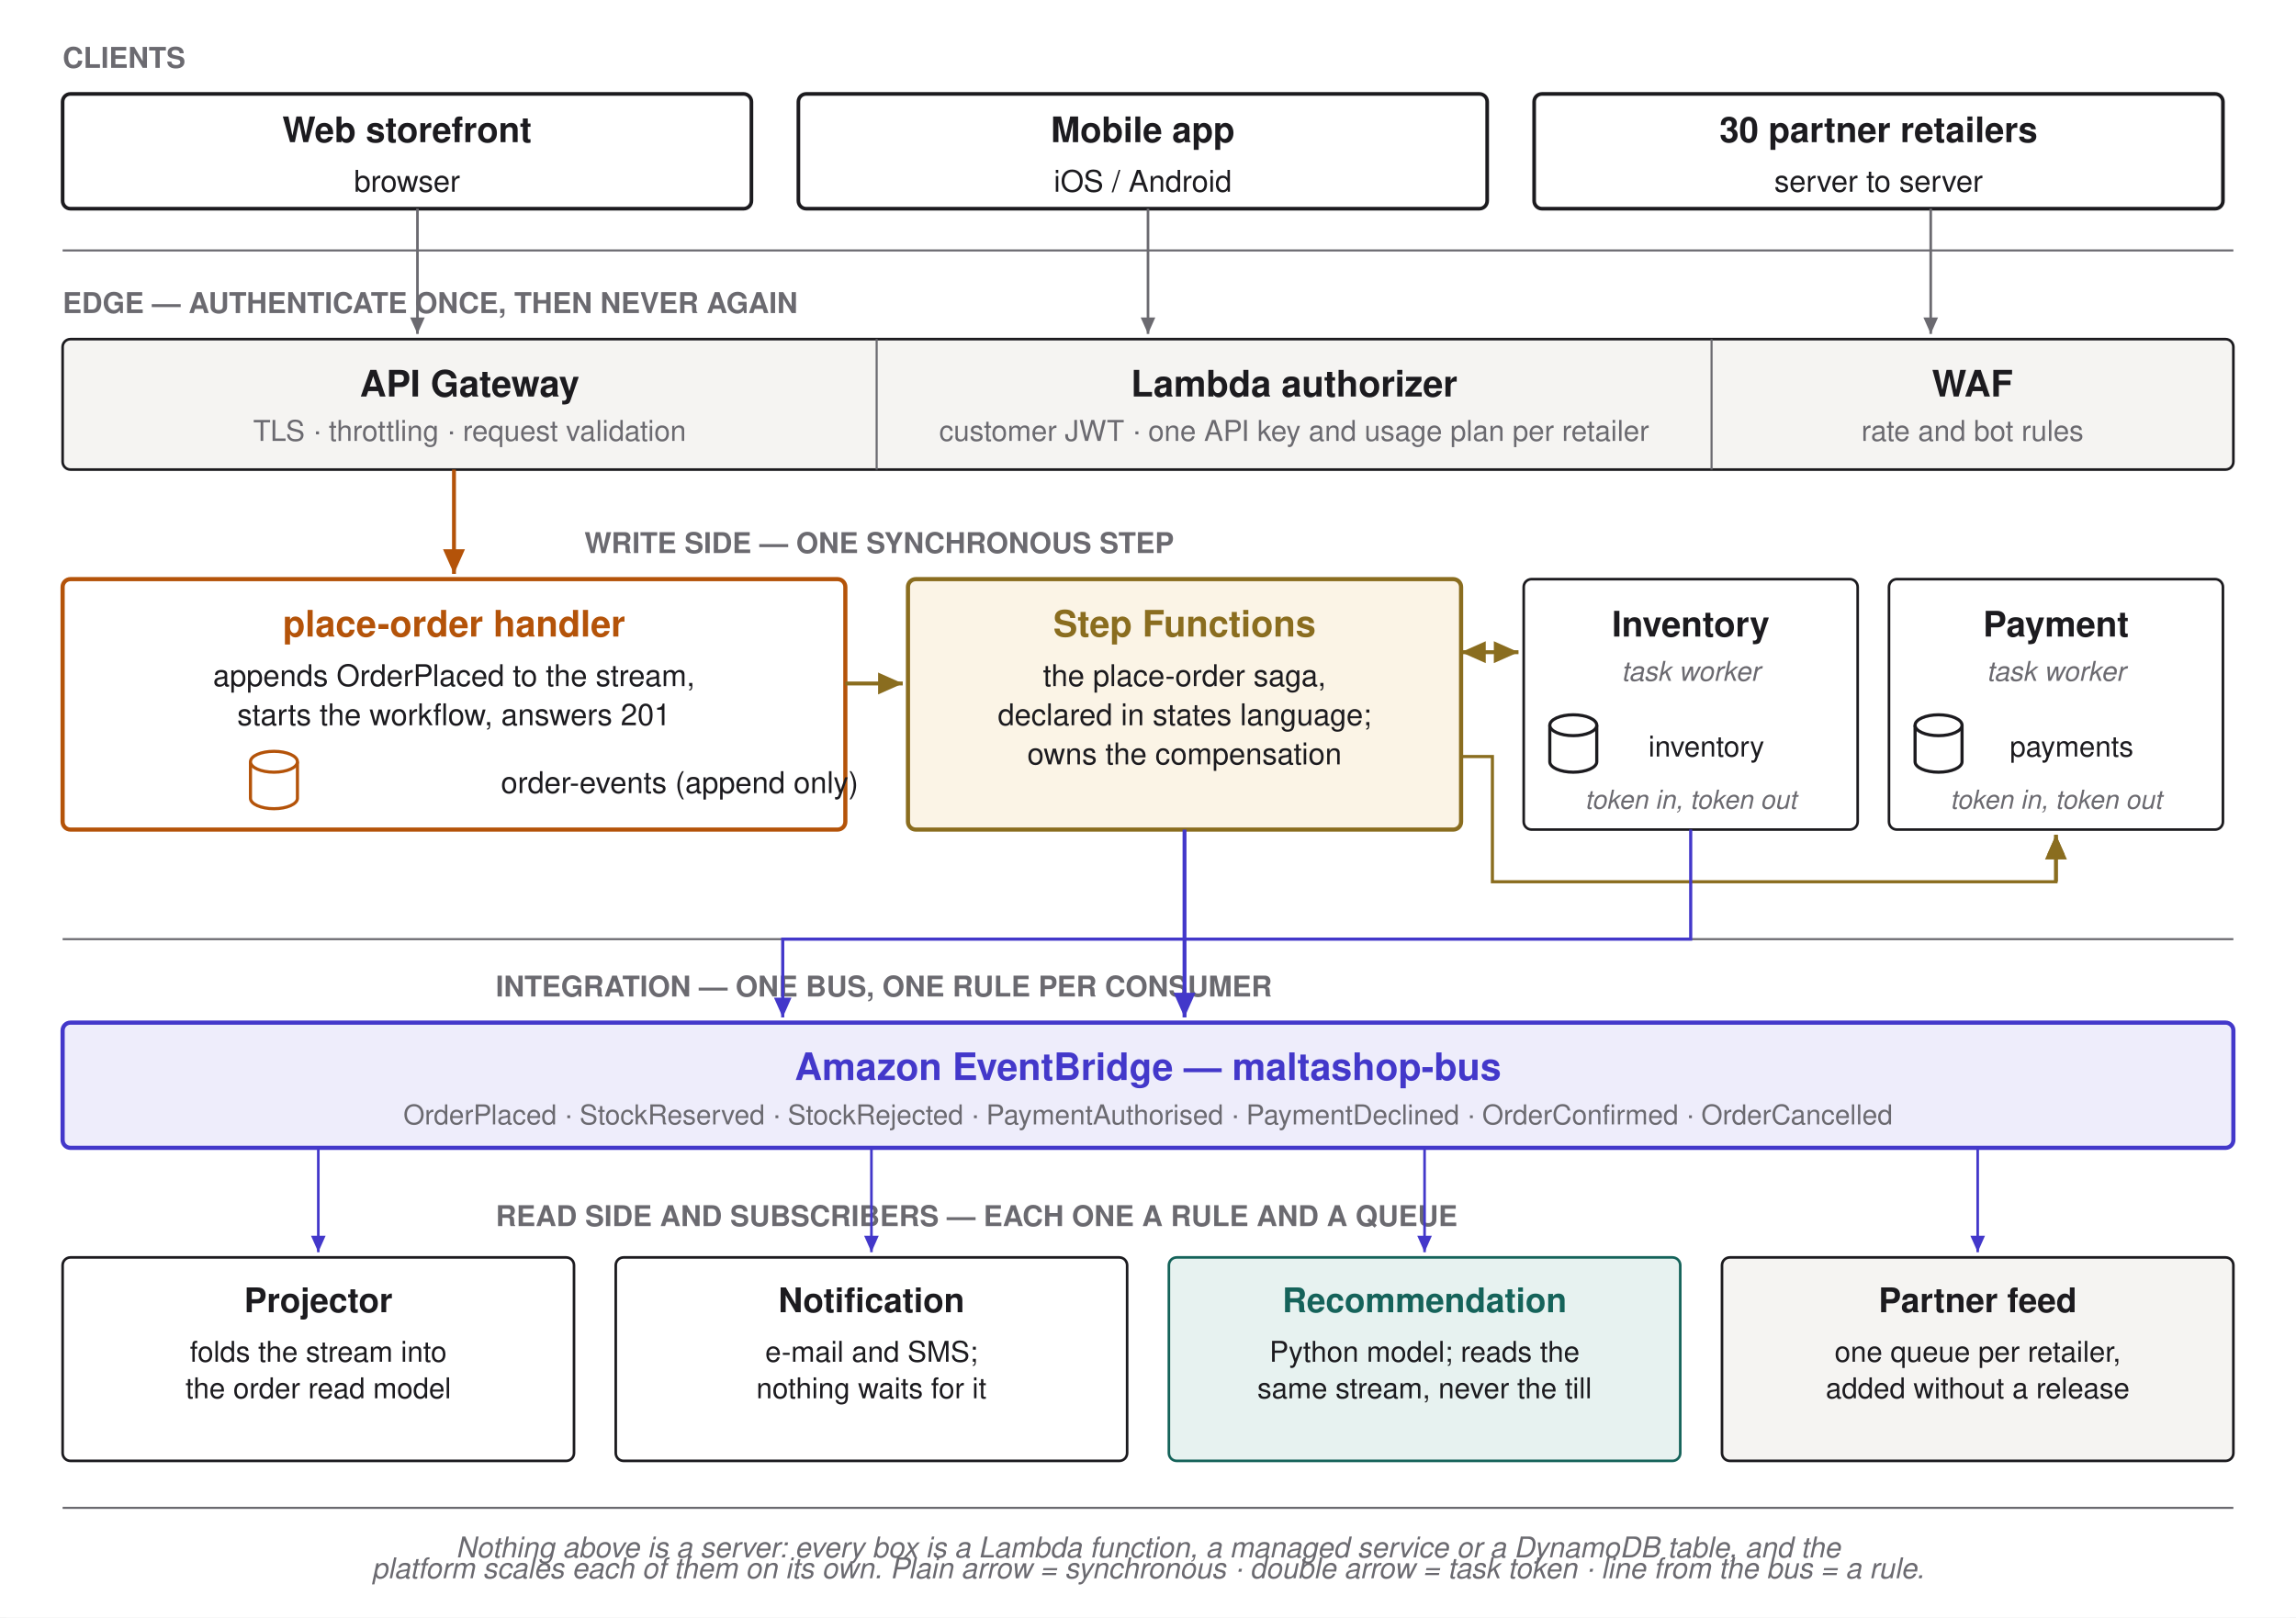
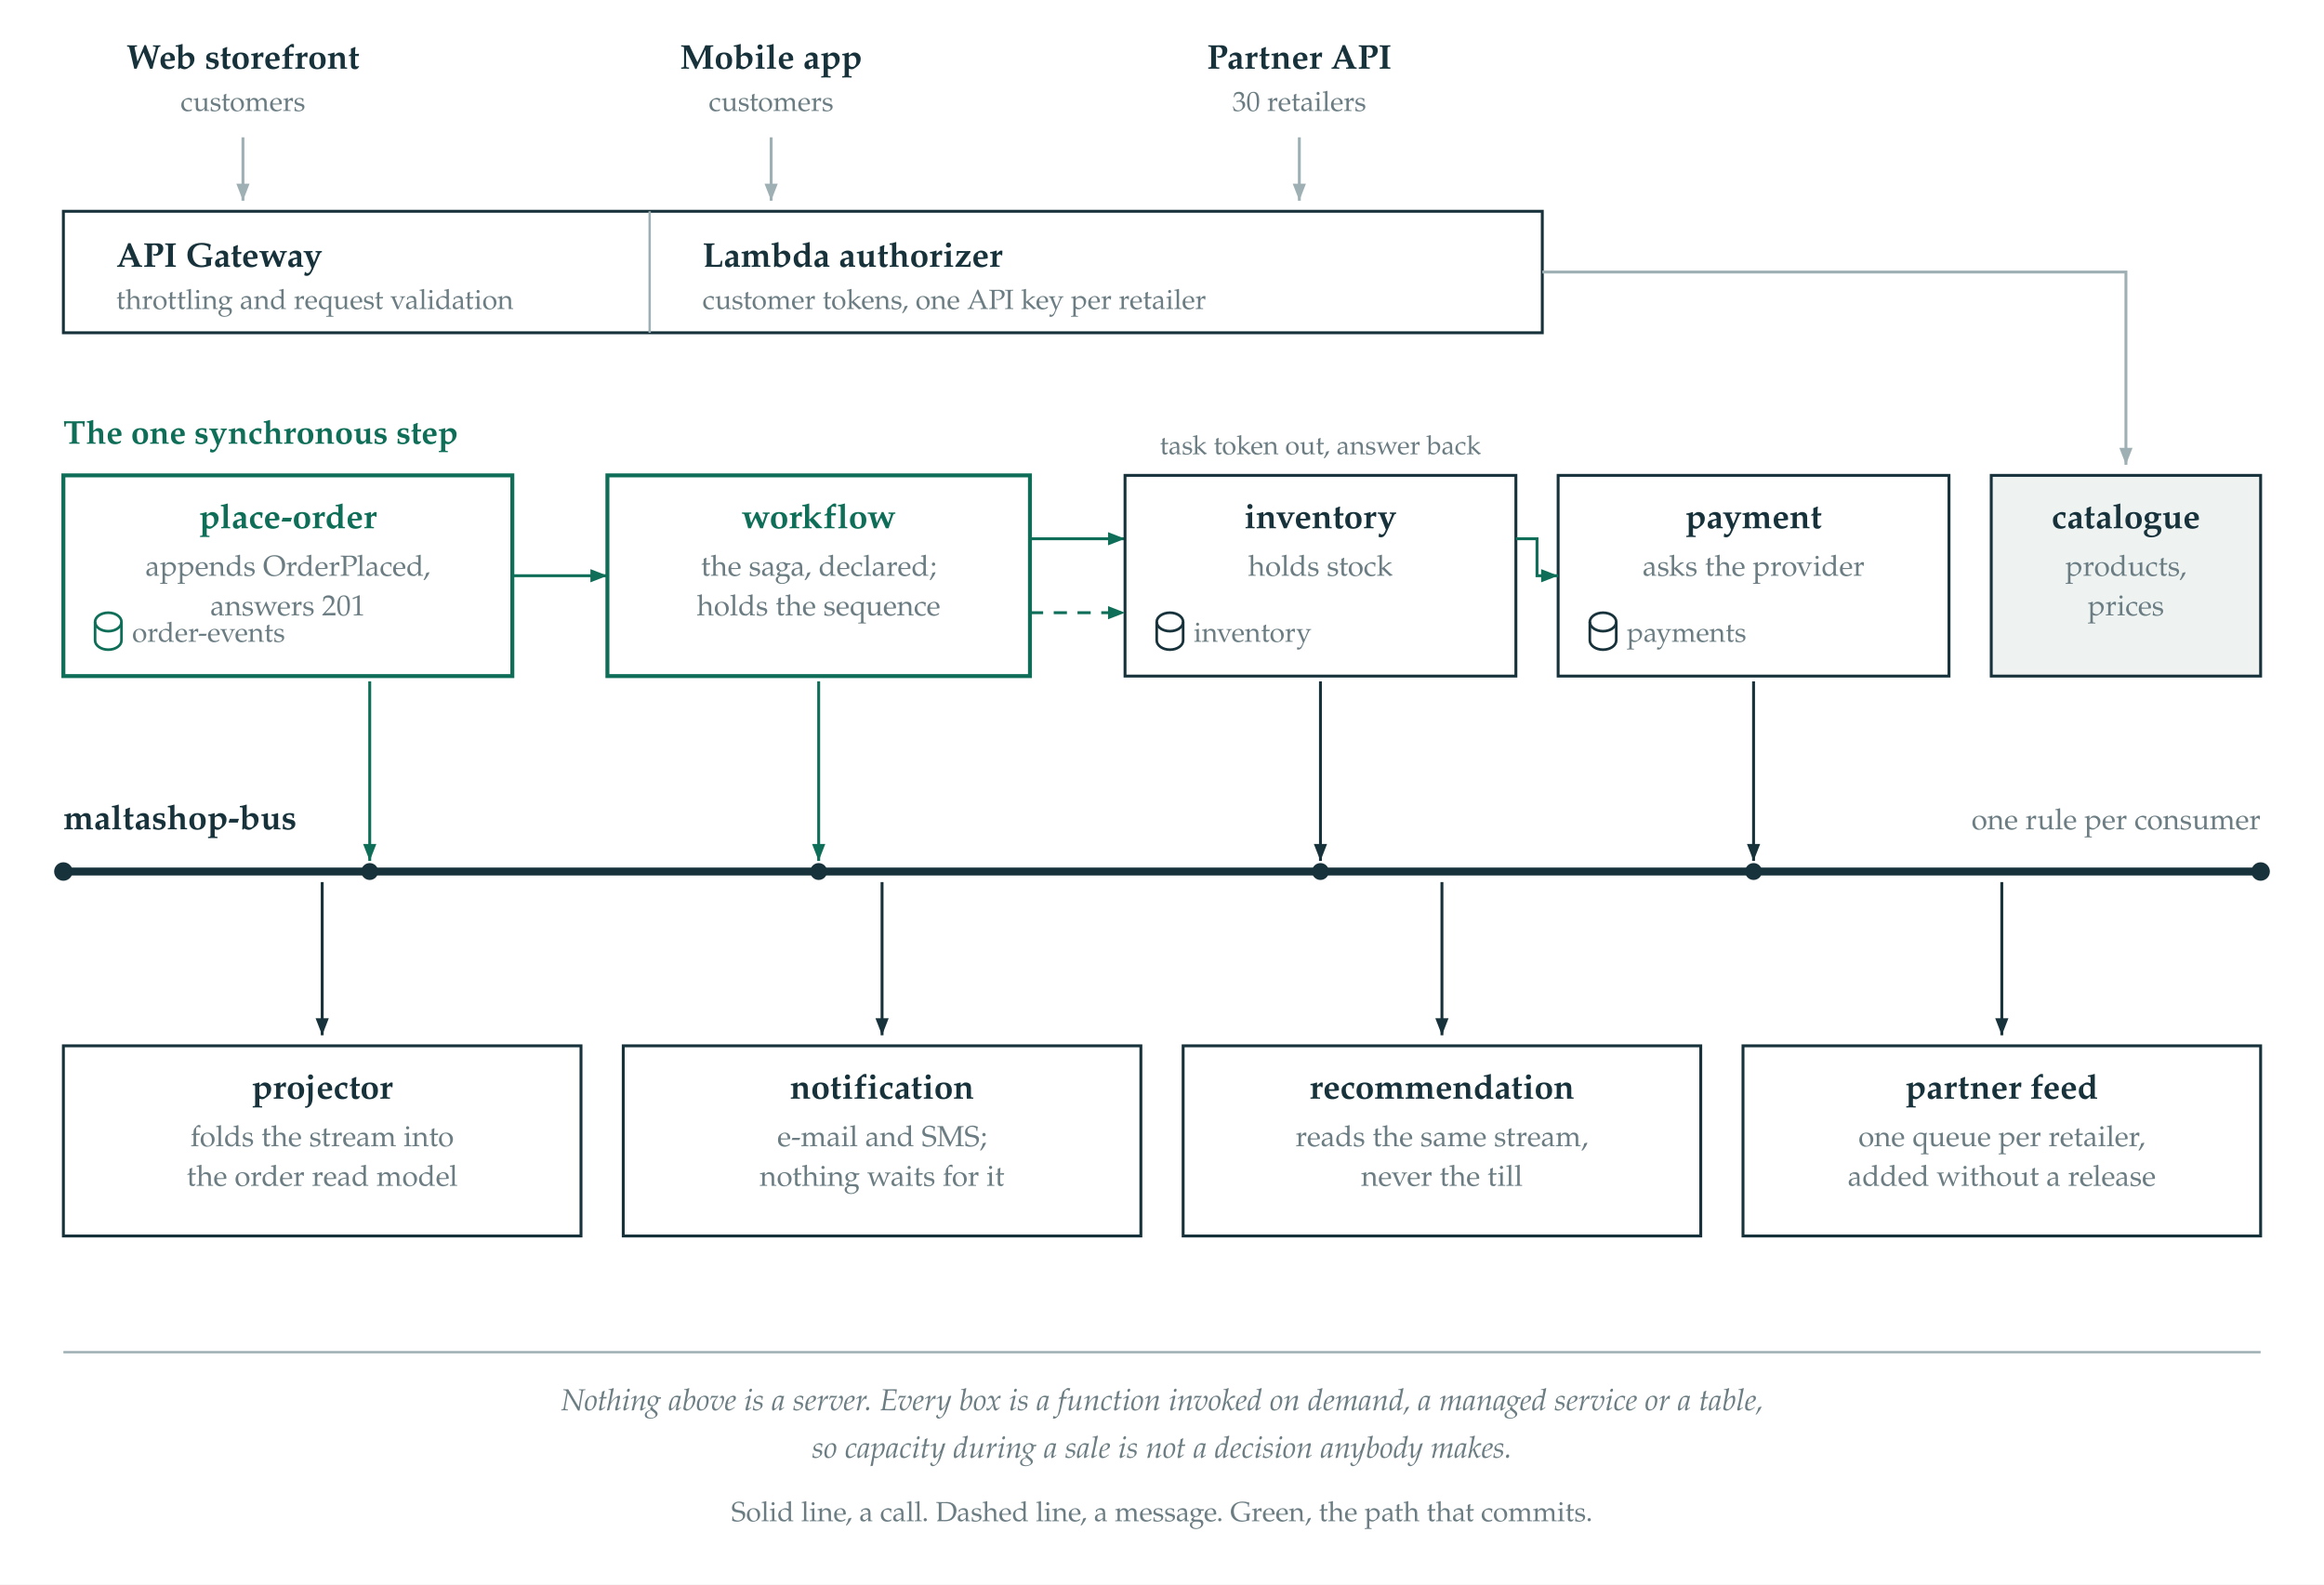
- <svg xmlns="http://www.w3.org/2000/svg" width="880" height="620" viewBox="0 0 880 620" font-family="Helvetica, Arial, sans-serif">
+ <svg xmlns="http://www.w3.org/2000/svg" width="880" height="600" viewBox="0 0 880 600" font-family="Optima, Palatino, serif">
  <defs>
-     <marker id="arrow-ink" viewBox="0 0 10 10" refX="9" refY="5" markerWidth="7" markerHeight="7" orient="auto-start-reverse">
-       <path d="M0,1 L9,5 L0,9 z" fill="#1c1b1f" />
+     <marker id="a-ink" viewBox="0 0 10 10" refX="9" refY="5" markerWidth="6.5" markerHeight="6.5" orient="auto-start-reverse">
+       <path d="M0,1.5 L9,5 L0,8.5 z" fill="#17323b" />
    </marker>
-     <marker id="arrow-grey" viewBox="0 0 10 10" refX="9" refY="5" markerWidth="7" markerHeight="7" orient="auto-start-reverse">
-       <path d="M0,1 L9,5 L0,9 z" fill="#6b6a70" />
+     <marker id="a-rule" viewBox="0 0 10 10" refX="9" refY="5" markerWidth="6.5" markerHeight="6.5" orient="auto-start-reverse">
+       <path d="M0,1.5 L9,5 L0,8.5 z" fill="#9fb0b5" />
    </marker>
-     <marker id="arrow-accent" viewBox="0 0 10 10" refX="9" refY="5" markerWidth="7" markerHeight="7" orient="auto-start-reverse">
-       <path d="M0,1 L9,5 L0,9 z" fill="#b45309" />
+     <marker id="a-quiet" viewBox="0 0 10 10" refX="9" refY="5" markerWidth="6.5" markerHeight="6.5" orient="auto-start-reverse">
+       <path d="M0,1.5 L9,5 L0,8.5 z" fill="#6b7d83" />
    </marker>
-     <marker id="arrow-amber" viewBox="0 0 10 10" refX="9" refY="5" markerWidth="7" markerHeight="7" orient="auto-start-reverse">
-       <path d="M0,1 L9,5 L0,9 z" fill="#8a6d1f" />
+     <marker id="a-commit" viewBox="0 0 10 10" refX="9" refY="5" markerWidth="6.5" markerHeight="6.5" orient="auto-start-reverse">
+       <path d="M0,1.5 L9,5 L0,8.5 z" fill="#0e6e58" />
    </marker>
-     <marker id="arrow-blue" viewBox="0 0 10 10" refX="9" refY="5" markerWidth="7" markerHeight="7" orient="auto-start-reverse">
-       <path d="M0,1 L9,5 L0,9 z" fill="#4338ca" />
-     </marker>
-     <marker id="arrow-green" viewBox="0 0 10 10" refX="9" refY="5" markerWidth="7" markerHeight="7" orient="auto-start-reverse">
-       <path d="M0,1 L9,5 L0,9 z" fill="#15635a" />
+     <marker id="a-undo" viewBox="0 0 10 10" refX="9" refY="5" markerWidth="6.5" markerHeight="6.5" orient="auto-start-reverse">
+       <path d="M0,1.5 L9,5 L0,8.5 z" fill="#8c2f22" />
    </marker>
  </defs>
-   <rect width="880" height="620" fill="white" />
-   <rect x="0" y="0" width="880" height="620" rx="3" fill="#ffffff" stroke="#ffffff" stroke-width="0" />
-   <text x="24" y="26" font-size="11" text-anchor="start" fill="#6b6a70" font-weight="bold">CLIENTS</text>
-   <rect x="24" y="36" width="264" height="44" rx="3" fill="#ffffff" stroke="#1c1b1f" stroke-width="1.4" />
-   <text x="156.0" y="54.5" font-size="13.5" text-anchor="middle" fill="#1c1b1f" font-weight="bold">Web storefront</text>
-   <text x="156.0" y="73.5" font-size="11.5" text-anchor="middle" fill="#1c1b1f">browser</text>
-   <rect x="306" y="36" width="264" height="44" rx="3" fill="#ffffff" stroke="#1c1b1f" stroke-width="1.4" />
-   <text x="438.0" y="54.5" font-size="13.5" text-anchor="middle" fill="#1c1b1f" font-weight="bold">Mobile app</text>
-   <text x="438.0" y="73.5" font-size="11.5" text-anchor="middle" fill="#1c1b1f">iOS / Android</text>
-   <rect x="588" y="36" width="264" height="44" rx="3" fill="#ffffff" stroke="#1c1b1f" stroke-width="1.4" />
-   <text x="720.0" y="54.5" font-size="13.5" text-anchor="middle" fill="#1c1b1f" font-weight="bold">30 partner retailers</text>
-   <text x="720.0" y="73.5" font-size="11.5" text-anchor="middle" fill="#1c1b1f">server to server</text>
-   <line x1="24" y1="96" x2="856" y2="96" stroke="#6b6a70" stroke-width="0.8" />
-   <text x="24" y="120" font-size="11" text-anchor="start" fill="#6b6a70" font-weight="bold">EDGE — AUTHENTICATE ONCE, THEN NEVER AGAIN</text>
-   <rect x="24" y="130" width="832" height="50" rx="3" fill="#f5f4f2" stroke="#1c1b1f" stroke-width="1.0" />
-   <text x="180" y="152" font-size="14" text-anchor="middle" fill="#1c1b1f" font-weight="bold">API Gateway</text>
-   <text x="180" y="169" font-size="11" text-anchor="middle" fill="#6b6a70">TLS · throttling · request validation</text>
-   <line x1="336" y1="130" x2="336" y2="180" stroke="#6b6a70" stroke-width="0.8" />
-   <text x="496" y="152" font-size="14" text-anchor="middle" fill="#1c1b1f" font-weight="bold">Lambda authorizer</text>
-   <text x="496" y="169" font-size="11" text-anchor="middle" fill="#6b6a70">customer JWT · one API key and usage plan per retailer</text>
-   <line x1="656" y1="130" x2="656" y2="180" stroke="#6b6a70" stroke-width="0.8" />
-   <text x="756" y="152" font-size="14" text-anchor="middle" fill="#1c1b1f" font-weight="bold">WAF</text>
-   <text x="756" y="169" font-size="11" text-anchor="middle" fill="#6b6a70">rate and bot rules</text>
-   <line x1="160" y1="80" x2="160" y2="128" stroke="#6b6a70" stroke-width="1.0" marker-end="url(#arrow-grey)" />
-   <line x1="440" y1="80" x2="440" y2="128" stroke="#6b6a70" stroke-width="1.0" marker-end="url(#arrow-grey)" />
-   <line x1="740" y1="80" x2="740" y2="128" stroke="#6b6a70" stroke-width="1.0" marker-end="url(#arrow-grey)" />
-   <text x="224" y="212" font-size="11" text-anchor="start" fill="#6b6a70" font-weight="bold">WRITE SIDE — ONE SYNCHRONOUS STEP</text>
-   <rect x="24" y="222" width="300" height="96" rx="3" fill="#ffffff" stroke="#b45309" stroke-width="1.6" />
-   <text x="174" y="244" font-size="14" text-anchor="middle" fill="#b45309" font-weight="bold">place-order handler</text>
-   <text x="174" y="263" font-size="11.5" text-anchor="middle" fill="#1c1b1f">appends OrderPlaced to the stream,</text>
-   <text x="174" y="278" font-size="11.5" text-anchor="middle" fill="#1c1b1f">starts the workflow, answers 201</text>
-   <path d="M96,292 v14 a9.0,4 0 0 0 18,0 v-14" fill="white" stroke="#b45309" stroke-width="1.2" />
-   <ellipse cx="105.0" cy="292" rx="9.0" ry="4" fill="white" stroke="#b45309" stroke-width="1.2" />
-   <text x="192" y="304" font-size="11.5" text-anchor="start" fill="#1c1b1f">order-events  (append only)</text>
-   <line x1="174" y1="180" x2="174" y2="220" stroke="#b45309" stroke-width="1.5" marker-end="url(#arrow-accent)" />
-   <rect x="348" y="222" width="212" height="96" rx="3" fill="#fbf4e6" stroke="#8a6d1f" stroke-width="1.6" />
-   <text x="454" y="244" font-size="14" text-anchor="middle" fill="#8a6d1f" font-weight="bold">Step Functions</text>
-   <text x="454" y="263" font-size="11.5" text-anchor="middle" fill="#1c1b1f">the place-order saga,</text>
-   <text x="454" y="278" font-size="11.5" text-anchor="middle" fill="#1c1b1f">declared in states language;</text>
-   <text x="454" y="293" font-size="11.5" text-anchor="middle" fill="#1c1b1f">owns the compensation</text>
-   <line x1="324" y1="262" x2="346" y2="262" stroke="#8a6d1f" stroke-width="1.5" marker-end="url(#arrow-amber)" />
-   <rect x="584" y="222" width="128" height="96" rx="3" fill="#ffffff" stroke="#1c1b1f" stroke-width="1.0" />
-   <text x="648" y="244" font-size="13.5" text-anchor="middle" fill="#1c1b1f" font-weight="bold">Inventory</text>
-   <text x="648" y="261" font-size="10.5" text-anchor="middle" fill="#6b6a70" font-style="italic">task worker</text>
-   <path d="M594,278 v14 a9.0,4 0 0 0 18,0 v-14" fill="white" stroke="#1c1b1f" stroke-width="1.2" />
-   <ellipse cx="603.0" cy="278" rx="9.0" ry="4" fill="white" stroke="#1c1b1f" stroke-width="1.2" />
-   <text x="654" y="290" font-size="11" text-anchor="middle" fill="#1c1b1f">inventory</text>
-   <text x="648" y="310" font-size="10" text-anchor="middle" fill="#6b6a70" font-style="italic">token in, token out</text>
-   <rect x="724" y="222" width="128" height="96" rx="3" fill="#ffffff" stroke="#1c1b1f" stroke-width="1.0" />
-   <text x="788" y="244" font-size="13.5" text-anchor="middle" fill="#1c1b1f" font-weight="bold">Payment</text>
-   <text x="788" y="261" font-size="10.5" text-anchor="middle" fill="#6b6a70" font-style="italic">task worker</text>
-   <path d="M734,278 v14 a9.0,4 0 0 0 18,0 v-14" fill="white" stroke="#1c1b1f" stroke-width="1.2" />
-   <ellipse cx="743.0" cy="278" rx="9.0" ry="4" fill="white" stroke="#1c1b1f" stroke-width="1.2" />
-   <text x="794" y="290" font-size="11" text-anchor="middle" fill="#1c1b1f">payments</text>
-   <text x="788" y="310" font-size="10" text-anchor="middle" fill="#6b6a70" font-style="italic">token in, token out</text>
-   <line x1="560" y1="250" x2="582" y2="250" stroke="#8a6d1f" stroke-width="1.5" marker-start="url(#arrow-amber)" marker-end="url(#arrow-amber)" />
-   <polyline points="560,290 572,290 572,338 788,338 788,320" fill="none" stroke="#8a6d1f" stroke-width="1.2" marker-end="url(#arrow-amber)" />
-   <line x1="788" y1="338" x2="788" y2="320" stroke="#8a6d1f" stroke-width="1.5" marker-end="url(#arrow-amber)" />
-   <line x1="24" y1="360" x2="856" y2="360" stroke="#6b6a70" stroke-width="0.8" />
-   <text x="190" y="382" font-size="11" text-anchor="start" fill="#6b6a70" font-weight="bold">INTEGRATION — ONE BUS, ONE RULE PER CONSUMER</text>
-   <rect x="24" y="392" width="832" height="48" rx="3" fill="#eeedfb" stroke="#4338ca" stroke-width="1.6" />
-   <text x="440" y="414" font-size="14.5" text-anchor="middle" fill="#4338ca" font-weight="bold">Amazon EventBridge — maltashop-bus</text>
-   <text x="440" y="431" font-size="10.5" text-anchor="middle" fill="#6b6a70">OrderPlaced · StockReserved · StockRejected · PaymentAuthorised · PaymentDeclined · OrderConfirmed · OrderCancelled</text>
-   <line x1="454" y1="318" x2="454" y2="390" stroke="#4338ca" stroke-width="1.5" marker-end="url(#arrow-blue)" />
-   <polyline points="648,318 648,360 300,360 300,390" fill="none" stroke="#4338ca" stroke-width="1.2" marker-end="url(#arrow-blue)" />
-   <text x="190" y="470" font-size="11" text-anchor="start" fill="#6b6a70" font-weight="bold">READ SIDE AND SUBSCRIBERS — EACH ONE A RULE AND A QUEUE</text>
-   <rect x="24" y="482" width="196" height="78" rx="3" fill="#ffffff" stroke="#1c1b1f" stroke-width="1.0" />
-   <text x="122" y="503" font-size="13" text-anchor="middle" fill="#1c1b1f" font-weight="bold">Projector</text>
-   <text x="122" y="522" font-size="11" text-anchor="middle" fill="#1c1b1f">folds the stream into</text>
-   <text x="122" y="536" font-size="11" text-anchor="middle" fill="#1c1b1f">the order read model</text>
-   <line x1="122" y1="440" x2="122" y2="480" stroke="#4338ca" stroke-width="1.0" marker-end="url(#arrow-blue)" />
-   <rect x="236" y="482" width="196" height="78" rx="3" fill="#ffffff" stroke="#1c1b1f" stroke-width="1.0" />
-   <text x="334" y="503" font-size="13" text-anchor="middle" fill="#1c1b1f" font-weight="bold">Notification</text>
-   <text x="334" y="522" font-size="11" text-anchor="middle" fill="#1c1b1f">e-mail and SMS;</text>
-   <text x="334" y="536" font-size="11" text-anchor="middle" fill="#1c1b1f">nothing waits for it</text>
-   <line x1="334" y1="440" x2="334" y2="480" stroke="#4338ca" stroke-width="1.0" marker-end="url(#arrow-blue)" />
-   <rect x="448" y="482" width="196" height="78" rx="3" fill="#e7f2f0" stroke="#15635a" stroke-width="1.0" />
-   <text x="546" y="503" font-size="13" text-anchor="middle" fill="#15635a" font-weight="bold">Recommendation</text>
-   <text x="546" y="522" font-size="11" text-anchor="middle" fill="#1c1b1f">Python model; reads the</text>
-   <text x="546" y="536" font-size="11" text-anchor="middle" fill="#1c1b1f">same stream, never the till</text>
-   <line x1="546" y1="440" x2="546" y2="480" stroke="#4338ca" stroke-width="1.0" marker-end="url(#arrow-blue)" />
-   <rect x="660" y="482" width="196" height="78" rx="3" fill="#f5f4f2" stroke="#1c1b1f" stroke-width="1.0" />
-   <text x="758" y="503" font-size="13" text-anchor="middle" fill="#1c1b1f" font-weight="bold">Partner feed</text>
-   <text x="758" y="522" font-size="11" text-anchor="middle" fill="#1c1b1f">one queue per retailer,</text>
-   <text x="758" y="536" font-size="11" text-anchor="middle" fill="#1c1b1f">added without a release</text>
-   <line x1="758" y1="440" x2="758" y2="480" stroke="#4338ca" stroke-width="1.0" marker-end="url(#arrow-blue)" />
-   <line x1="24" y1="578" x2="856" y2="578" stroke="#6b6a70" stroke-width="0.8" />
-   <text x="440" y="597" font-size="11" text-anchor="middle" fill="#6b6a70" font-style="italic">Nothing above is a server: every box is a Lambda function, a managed service or a DynamoDB table, and the</text>
-   <text x="440" y="605" font-size="11" text-anchor="middle" fill="#6b6a70" font-style="italic">platform scales each of them on its own. Plain arrow = synchronous · double arrow = task token · line from the bus = a rule.</text>
+   <rect width="880" height="600" fill="white" />
+   <text x="92" y="26" font-size="13" text-anchor="middle" fill="#17323b" font-weight="600">Web storefront</text>
+   <text x="92" y="42" font-size="10.5" text-anchor="middle" fill="#6b7d83">customers</text>
+   <line x1="92" y1="52" x2="92" y2="76" stroke="#9fb0b5" stroke-width="1.1" marker-end="url(#a-rule)" />
+   <text x="292" y="26" font-size="13" text-anchor="middle" fill="#17323b" font-weight="600">Mobile app</text>
+   <text x="292" y="42" font-size="10.5" text-anchor="middle" fill="#6b7d83">customers</text>
+   <line x1="292" y1="52" x2="292" y2="76" stroke="#9fb0b5" stroke-width="1.1" marker-end="url(#a-rule)" />
+   <text x="492" y="26" font-size="13" text-anchor="middle" fill="#17323b" font-weight="600">Partner API</text>
+   <text x="492" y="42" font-size="10.5" text-anchor="middle" fill="#6b7d83">30 retailers</text>
+   <line x1="492" y1="52" x2="492" y2="76" stroke="#9fb0b5" stroke-width="1.1" marker-end="url(#a-rule)" />
+   <rect x="24" y="80" width="560" height="46" fill="#ffffff" stroke="#17323b" stroke-width="1.1" />
+   <text x="304.0" y="100" font-size="13" text-anchor="middle" fill="#17323b" font-weight="600" />
+   <text x="44" y="101" font-size="13" text-anchor="start" fill="#17323b" font-weight="600">API Gateway</text>
+   <text x="44" y="117" font-size="10.5" text-anchor="start" fill="#6b7d83">throttling and request validation</text>
+   <line x1="246" y1="80" x2="246" y2="126" stroke="#9fb0b5" stroke-width="0.9" />
+   <text x="266" y="101" font-size="13" text-anchor="start" fill="#17323b" font-weight="600">Lambda authorizer</text>
+   <text x="266" y="117" font-size="10.5" text-anchor="start" fill="#6b7d83">customer tokens, one API key per retailer</text>
+   <text x="24" y="168" font-size="12.5" text-anchor="start" fill="#0e6e58" font-weight="600">The one synchronous step</text>
+   <rect x="24" y="180" width="170" height="76" fill="#ffffff" stroke="#0e6e58" stroke-width="1.5" />
+   <text x="109.0" y="200" font-size="13" text-anchor="middle" fill="#0e6e58" font-weight="600">place-order</text>
+   <text x="109.0" y="218" font-size="11" text-anchor="middle" fill="#6b7d83">appends OrderPlaced,</text>
+   <text x="109.0" y="233" font-size="11" text-anchor="middle" fill="#6b7d83">answers 201</text>
+   <path d="M36,235.5 v7 a5,3.5 0 0 0 10,0 v-7" fill="none" stroke="#0e6e58" stroke-width="1" />
+   <ellipse cx="41" cy="235.5" rx="5" ry="3.5" fill="none" stroke="#0e6e58" stroke-width="1" />
+   <text x="50" y="243" font-size="10.5" text-anchor="start" fill="#6b7d83">order-events</text>
+   <line x1="194" y1="218" x2="230" y2="218" stroke="#0e6e58" stroke-width="1.1" marker-end="url(#a-commit)" />
+   <rect x="230" y="180" width="160" height="76" fill="#ffffff" stroke="#0e6e58" stroke-width="1.5" />
+   <text x="310.0" y="200" font-size="13" text-anchor="middle" fill="#0e6e58" font-weight="600">workflow</text>
+   <text x="310.0" y="218" font-size="11" text-anchor="middle" fill="#6b7d83">the saga, declared;</text>
+   <text x="310.0" y="233" font-size="11" text-anchor="middle" fill="#6b7d83">holds the sequence</text>
+   <line x1="390" y1="204" x2="426" y2="204" stroke="#0e6e58" stroke-width="1.1" marker-end="url(#a-commit)" />
+   <rect x="426" y="180" width="148" height="76" fill="#ffffff" stroke="#17323b" stroke-width="1.1" />
+   <text x="500.0" y="200" font-size="13" text-anchor="middle" fill="#17323b" font-weight="600">inventory</text>
+   <text x="500.0" y="218" font-size="11" text-anchor="middle" fill="#6b7d83">holds stock</text>
+   <path d="M438,235.5 v7 a5,3.5 0 0 0 10,0 v-7" fill="none" stroke="#17323b" stroke-width="1" />
+   <ellipse cx="443" cy="235.5" rx="5" ry="3.5" fill="none" stroke="#17323b" stroke-width="1" />
+   <text x="452" y="243" font-size="10.5" text-anchor="start" fill="#6b7d83">inventory</text>
+   <line x1="390" y1="232" x2="426" y2="232" stroke="#0e6e58" stroke-width="1.1" stroke-dasharray="5 4" marker-end="url(#a-commit)" />
+   <rect x="590" y="180" width="148" height="76" fill="#ffffff" stroke="#17323b" stroke-width="1.1" />
+   <text x="664.0" y="200" font-size="13" text-anchor="middle" fill="#17323b" font-weight="600">payment</text>
+   <text x="664.0" y="218" font-size="11" text-anchor="middle" fill="#6b7d83">asks the provider</text>
+   <path d="M602,235.5 v7 a5,3.5 0 0 0 10,0 v-7" fill="none" stroke="#17323b" stroke-width="1" />
+   <ellipse cx="607" cy="235.5" rx="5" ry="3.5" fill="none" stroke="#17323b" stroke-width="1" />
+   <text x="616" y="243" font-size="10.5" text-anchor="start" fill="#6b7d83">payments</text>
+   <polyline points="574,204 582,204 582,218 590,218" fill="none" stroke="#0e6e58" stroke-width="1.1" marker-end="url(#a-commit)" />
+   <text x="500" y="172" font-size="10" text-anchor="middle" fill="#6b7d83">task token out, answer back</text>
+   <rect x="754" y="180" width="102" height="76" fill="#eef3f2" stroke="#17323b" stroke-width="1.1" />
+   <text x="805.0" y="200" font-size="13" text-anchor="middle" fill="#17323b" font-weight="600">catalogue</text>
+   <text x="805.0" y="218" font-size="11" text-anchor="middle" fill="#6b7d83">products,</text>
+   <text x="805.0" y="233" font-size="11" text-anchor="middle" fill="#6b7d83">prices</text>
+   <polyline points="584,103 805,103 805,176" fill="none" stroke="#9fb0b5" stroke-width="1.1" marker-end="url(#a-rule)" />
+   <line x1="24" y1="330" x2="856" y2="330" stroke="#17323b" stroke-width="3" />
+   <circle cx="24" cy="330" r="3.5" fill="#17323b" />
+   <circle cx="856" cy="330" r="3.5" fill="#17323b" />
+   <text x="24" y="314" font-size="13" text-anchor="start" fill="#17323b" font-weight="600">maltashop-bus</text>
+   <text x="856" y="314" font-size="11" text-anchor="end" fill="#6b7d83">one rule per consumer</text>
+   <line x1="140" y1="258" x2="140" y2="326" stroke="#0e6e58" stroke-width="1.1" marker-end="url(#a-commit)" />
+   <circle cx="140" cy="330" r="3.2" fill="#17323b" />
+   <line x1="310" y1="258" x2="310" y2="326" stroke="#0e6e58" stroke-width="1.1" marker-end="url(#a-commit)" />
+   <circle cx="310" cy="330" r="3.2" fill="#17323b" />
+   <line x1="500" y1="258" x2="500" y2="326" stroke="#17323b" stroke-width="1.1" marker-end="url(#a-ink)" />
+   <circle cx="500" cy="330" r="3.2" fill="#17323b" />
+   <line x1="664" y1="258" x2="664" y2="326" stroke="#17323b" stroke-width="1.1" marker-end="url(#a-ink)" />
+   <circle cx="664" cy="330" r="3.2" fill="#17323b" />
+   <line x1="122" y1="334" x2="122" y2="392" stroke="#17323b" stroke-width="1.1" marker-end="url(#a-ink)" />
+   <rect x="24" y="396" width="196" height="72" fill="#ffffff" stroke="#17323b" stroke-width="1.1" />
+   <text x="122.0" y="416" font-size="13" text-anchor="middle" fill="#17323b" font-weight="600">projector</text>
+   <text x="122.0" y="434" font-size="11" text-anchor="middle" fill="#6b7d83">folds the stream into</text>
+   <text x="122.0" y="449" font-size="11" text-anchor="middle" fill="#6b7d83">the order read model</text>
+   <line x1="334" y1="334" x2="334" y2="392" stroke="#17323b" stroke-width="1.1" marker-end="url(#a-ink)" />
+   <rect x="236" y="396" width="196" height="72" fill="#ffffff" stroke="#17323b" stroke-width="1.1" />
+   <text x="334.0" y="416" font-size="13" text-anchor="middle" fill="#17323b" font-weight="600">notification</text>
+   <text x="334.0" y="434" font-size="11" text-anchor="middle" fill="#6b7d83">e-mail and SMS;</text>
+   <text x="334.0" y="449" font-size="11" text-anchor="middle" fill="#6b7d83">nothing waits for it</text>
+   <line x1="546" y1="334" x2="546" y2="392" stroke="#17323b" stroke-width="1.1" marker-end="url(#a-ink)" />
+   <rect x="448" y="396" width="196" height="72" fill="#ffffff" stroke="#17323b" stroke-width="1.1" />
+   <text x="546.0" y="416" font-size="13" text-anchor="middle" fill="#17323b" font-weight="600">recommendation</text>
+   <text x="546.0" y="434" font-size="11" text-anchor="middle" fill="#6b7d83">reads the same stream,</text>
+   <text x="546.0" y="449" font-size="11" text-anchor="middle" fill="#6b7d83">never the till</text>
+   <line x1="758" y1="334" x2="758" y2="392" stroke="#17323b" stroke-width="1.1" marker-end="url(#a-ink)" />
+   <rect x="660" y="396" width="196" height="72" fill="#ffffff" stroke="#17323b" stroke-width="1.1" />
+   <text x="758.0" y="416" font-size="13" text-anchor="middle" fill="#17323b" font-weight="600">partner feed</text>
+   <text x="758.0" y="434" font-size="11" text-anchor="middle" fill="#6b7d83">one queue per retailer,</text>
+   <text x="758.0" y="449" font-size="11" text-anchor="middle" fill="#6b7d83">added without a release</text>
+   <line x1="24" y1="512" x2="856" y2="512" stroke="#9fb0b5" stroke-width="0.9" />
+   <text x="440" y="534" font-size="11.5" text-anchor="middle" fill="#6b7d83" font-style="italic">Nothing above is a server. Every box is a function invoked on demand, a managed service or a table,</text>
+   <text x="440" y="552" font-size="11.5" text-anchor="middle" fill="#6b7d83" font-style="italic">so capacity during a sale is not a decision anybody makes.</text>
+   <text x="440" y="576" font-size="10.5" text-anchor="middle" fill="#6b7d83">Solid line, a call. Dashed line, a message. Green, the path that commits.</text>
</svg>
